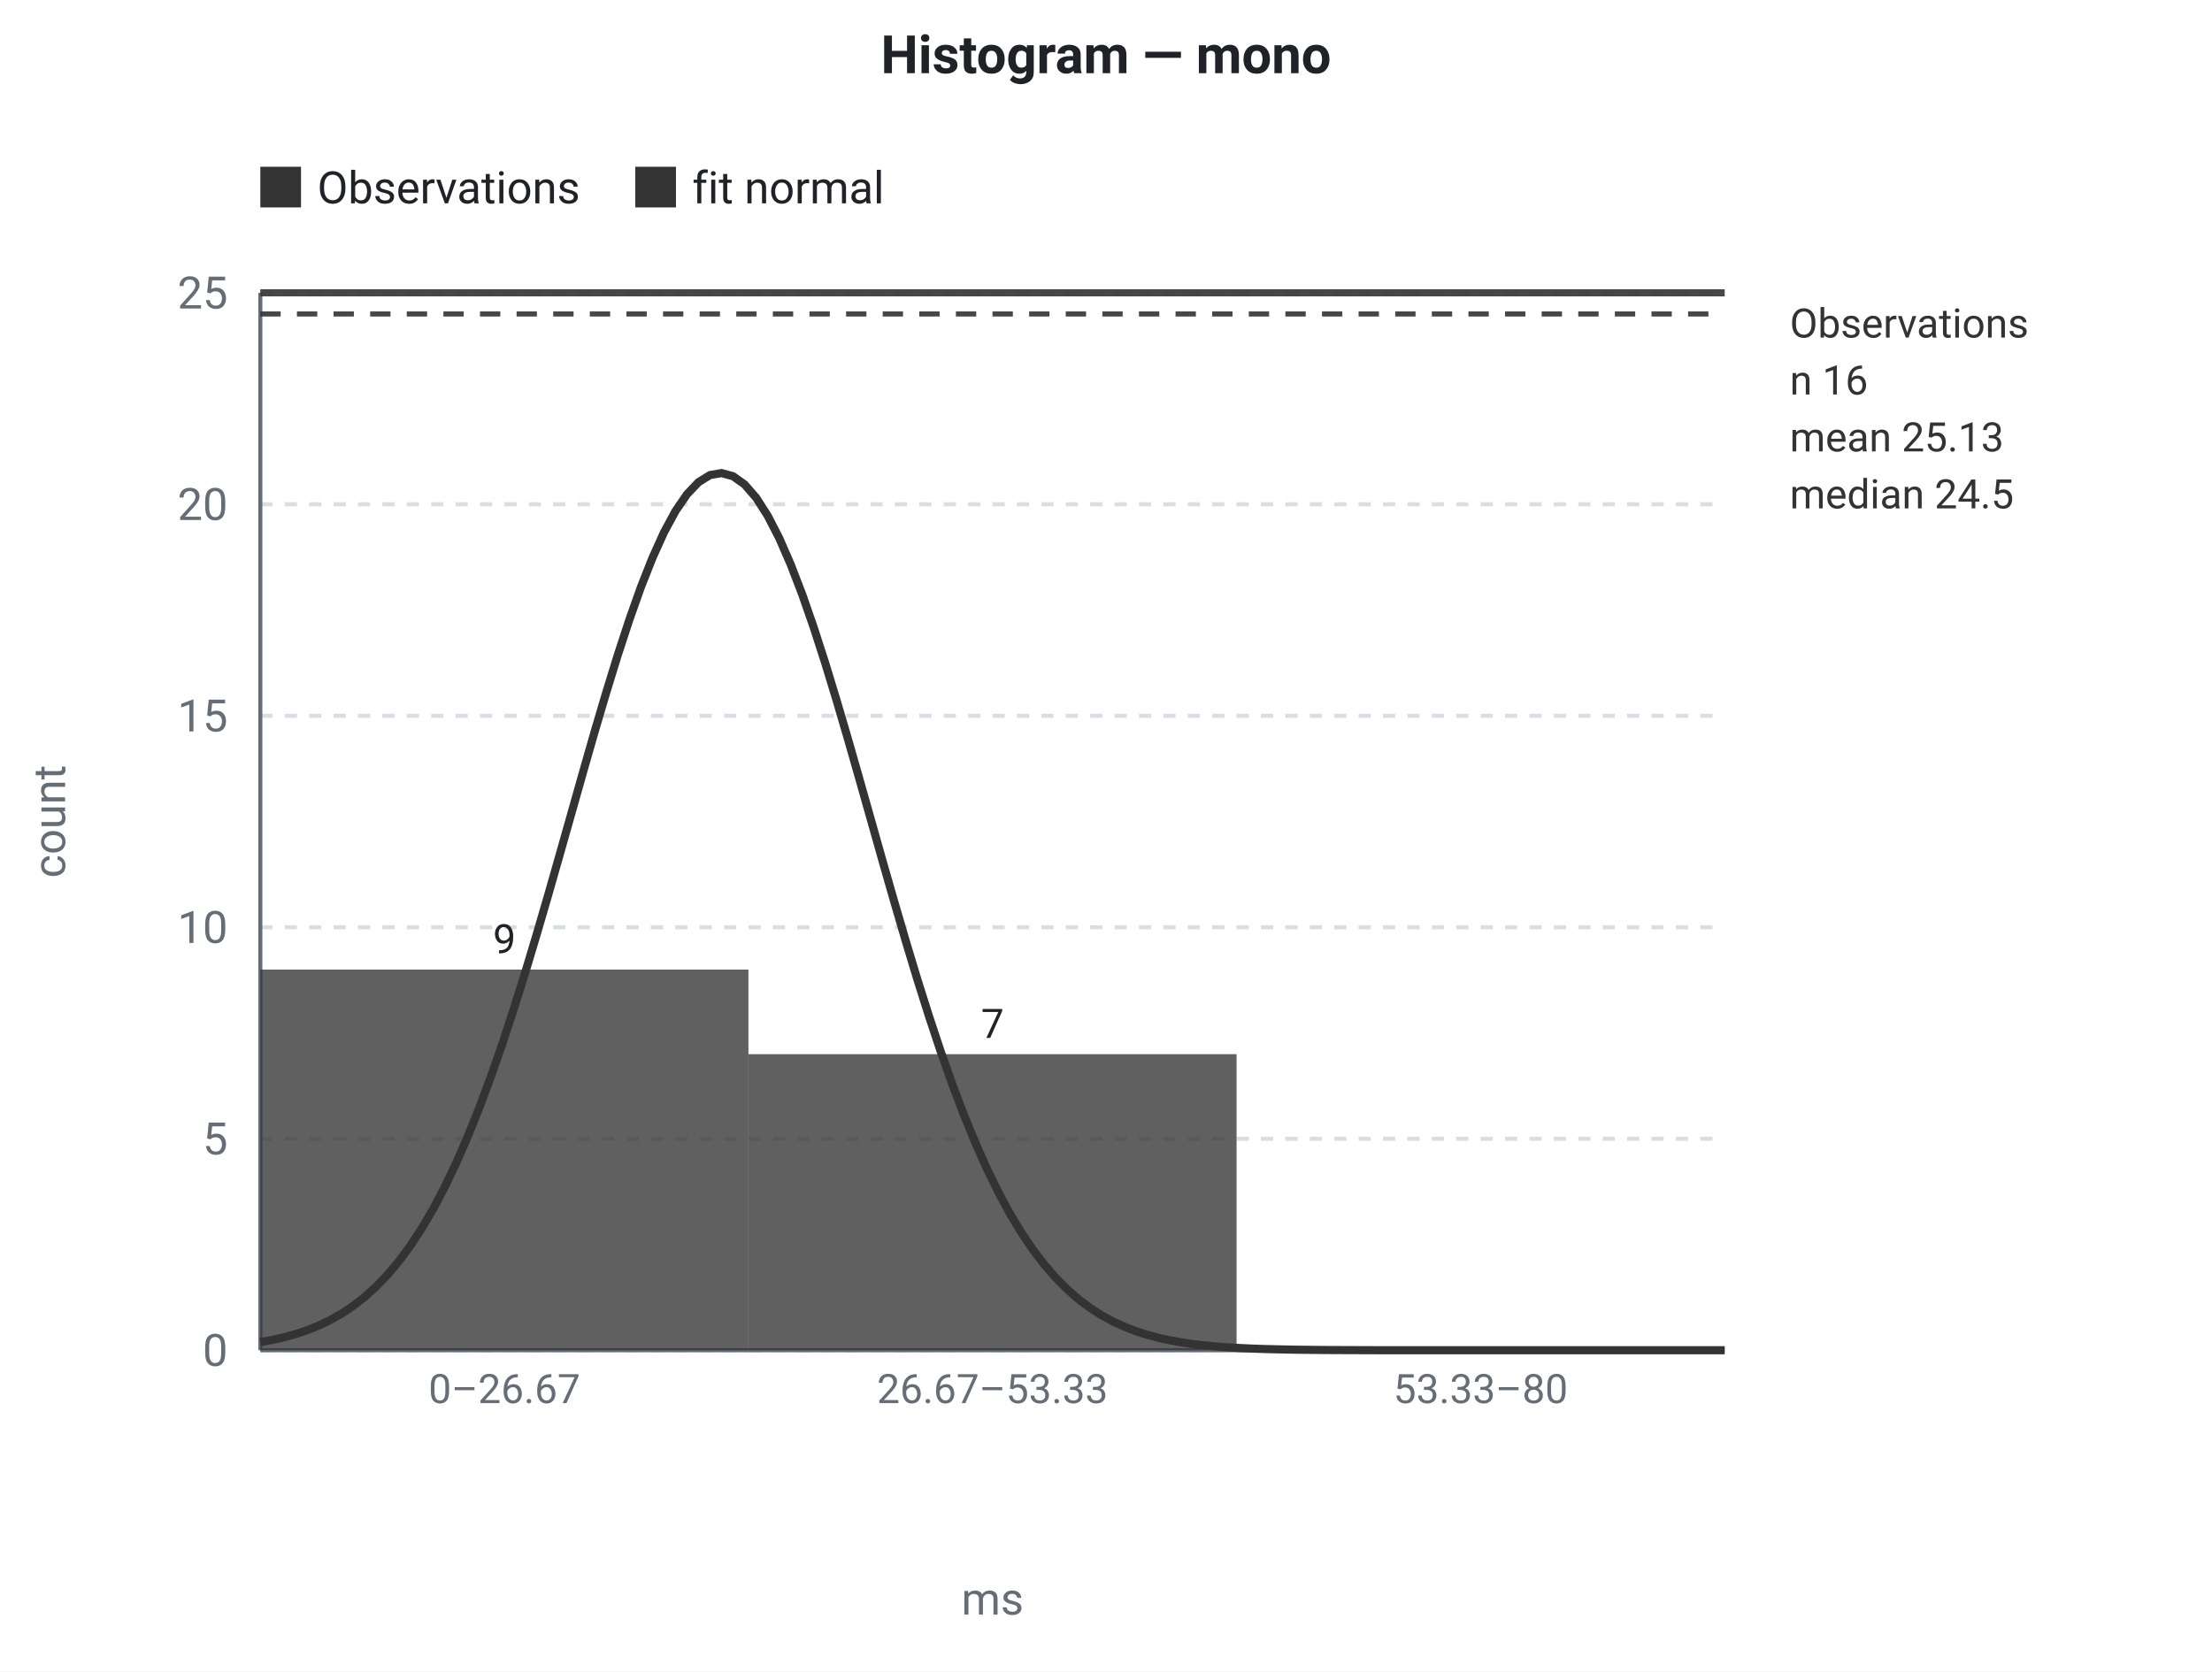
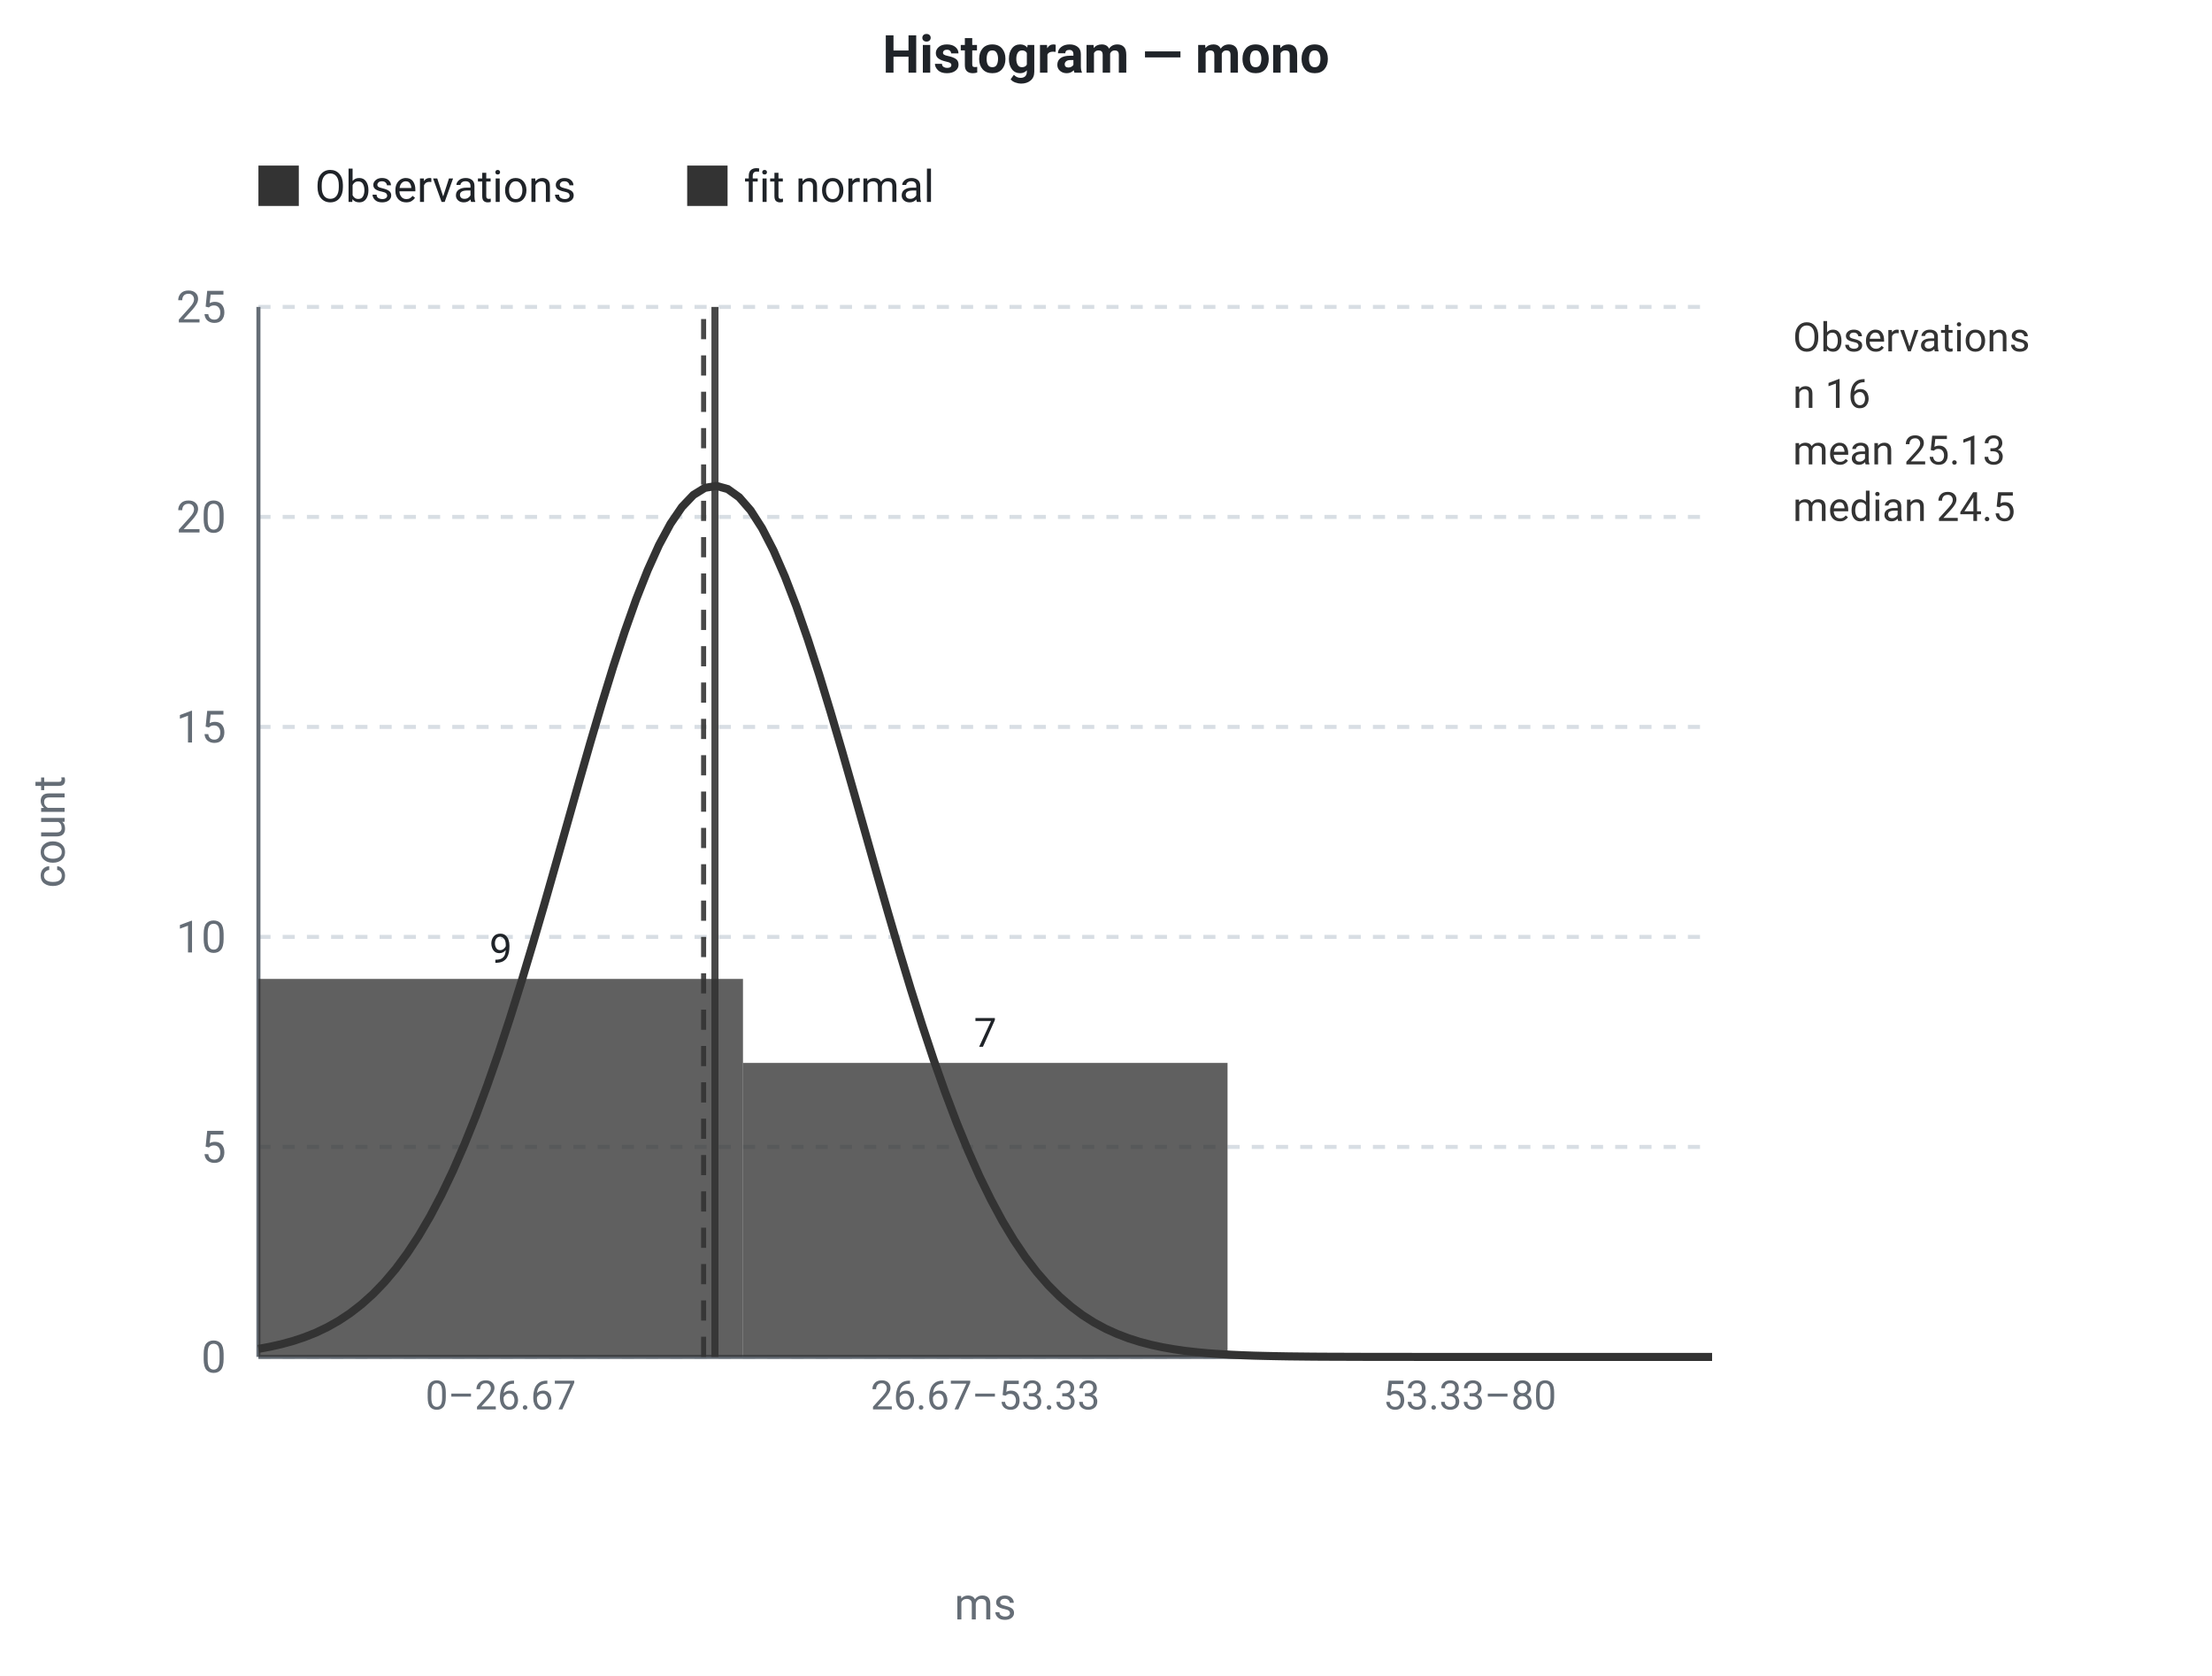
- <svg xmlns="http://www.w3.org/2000/svg" viewBox="0 0 543.8 411" width="543.8" height="411" role="img" font-family="system-ui, -apple-system, &quot;Segoe UI&quot;, Roboto, sans-serif">
-   <rect data-bg="canvas" x="0" y="0" width="543.8" height="411" fill="#ffffff" />
-   <text x="271.9" y="18" fill="#1f2328" font-size="13" text-anchor="middle" font-weight="600">Histogram — mono</text>
+ <svg xmlns="http://www.w3.org/2000/svg" viewBox="0 0 547.8 415" width="547.8" height="415" role="img" font-family="system-ui, -apple-system, &quot;Segoe UI&quot;, Roboto, sans-serif">
+   <rect data-bg="canvas" x="0" y="0" width="547.8" height="415" fill="#ffffff" />
+   <text x="273.9" y="18" fill="#1f2328" font-size="13" text-anchor="middle" font-weight="600">Histogram — mono</text>
  <rect x="64" y="41" width="10" height="10" fill="#333333" />
  <text x="78" y="50" fill="#1f2328" font-size="11" text-anchor="start">Observations</text>
-   <rect x="156.18" y="41" width="10" height="10" fill="#333333" />
-   <text x="170.18" y="50" fill="#1f2328" font-size="11" text-anchor="start">fit normal</text>
-   <line x1="64" y1="332" x2="424" y2="332" stroke="#d8dee4" stroke-width="1" stroke-dasharray="3 3" />
-   <text x="56" y="335.85" fill="#656d76" font-size="11" text-anchor="end">0</text>
-   <line x1="64" y1="280" x2="424" y2="280" stroke="#d8dee4" stroke-width="1" stroke-dasharray="3 3" />
-   <text x="56" y="283.85" fill="#656d76" font-size="11" text-anchor="end">5</text>
-   <line x1="64" y1="228" x2="424" y2="228" stroke="#d8dee4" stroke-width="1" stroke-dasharray="3 3" />
-   <text x="56" y="231.85" fill="#656d76" font-size="11" text-anchor="end">10</text>
-   <line x1="64" y1="176" x2="424" y2="176" stroke="#d8dee4" stroke-width="1" stroke-dasharray="3 3" />
-   <text x="56" y="179.85" fill="#656d76" font-size="11" text-anchor="end">15</text>
-   <line x1="64" y1="124" x2="424" y2="124" stroke="#d8dee4" stroke-width="1" stroke-dasharray="3 3" />
-   <text x="56" y="127.85" fill="#656d76" font-size="11" text-anchor="end">20</text>
-   <line x1="64" y1="72" x2="424" y2="72" stroke="#d8dee4" stroke-width="1" stroke-dasharray="3 3" />
-   <text x="56" y="75.85" fill="#656d76" font-size="11" text-anchor="end">25</text>
-   <text x="16" y="202" fill="#656d76" font-size="11" text-anchor="middle" transform="rotate(-90 16 202)">count</text>
-   <line x1="64" y1="72" x2="64" y2="332" stroke="#656d76" stroke-width="1" />
-   <line x1="64" y1="332" x2="424" y2="332" stroke="#656d76" stroke-width="1" />
-   <rect x="64" y="238.4" width="120" height="93.6" fill="#333333" opacity="0.78" />
-   <text x="124" y="234.4" fill="#1f2328" font-size="10" text-anchor="middle">9</text>
-   <rect x="184" y="259.2" width="120" height="72.8" fill="#333333" opacity="0.78" />
-   <text x="244" y="255.2" fill="#1f2328" font-size="10" text-anchor="middle">7</text>
-   <text x="124" y="345" fill="#656d76" font-size="10" text-anchor="middle">0–26.67</text>
-   <text x="244" y="345" fill="#656d76" font-size="10" text-anchor="middle">26.67–53.33</text>
-   <text x="364" y="345" fill="#656d76" font-size="10" text-anchor="middle">53.33–80</text>
-   <path d="M64 330.01L66.83 329.49L69.67 328.85L72.5 328.08L75.34 327.14L78.17 326.02L81.01 324.67L83.84 323.08L86.68 321.2L89.51 319.01L92.35 316.46L95.18 313.53L98.02 310.17L100.85 306.34L103.69 302.03L106.52 297.2L109.35 291.82L112.19 285.88L115.02 279.38L117.86 272.32L120.69 264.7L123.53 256.56L126.36 247.93L129.2 238.87L132.03 229.43L134.87 219.7L137.7 209.77L140.54 199.74L143.37 189.73L146.2 179.86L149.04 170.26L151.87 161.07L154.71 152.41L157.54 144.42L160.38 137.23L163.21 130.95L166.05 125.69L168.88 121.54L171.72 118.56L174.55 116.81L177.39 116.32L180.22 117.1L183.06 119.13L185.89 122.38L188.72 126.8L191.56 132.3L194.39 138.8L197.23 146.18L200.06 154.33L202.9 163.12L205.73 172.42L208.57 182.09L211.4 192L214.24 202.03L217.07 212.05L219.91 221.94L222.74 231.61L225.57 240.97L228.41 249.94L231.24 258.47L234.08 266.49L236.91 273.98L239.75 280.92L242.58 287.29L245.42 293.09L248.25 298.35L251.09 303.06L253.92 307.26L256.76 310.97L259.59 314.23L262.43 317.08L265.26 319.54L268.09 321.66L270.93 323.47L273.76 325L276.6 326.29L279.43 327.37L282.27 328.27L285.1 329.01L287.94 329.62L290.77 330.11L293.61 330.52L296.44 330.84L299.28 331.1L302.11 331.3L304.94 331.46L307.78 331.59L310.61 331.69L313.45 331.76L316.28 331.82L319.12 331.87L321.95 331.9L324.79 331.93L327.62 331.95L330.46 331.96L333.29 331.97L336.13 331.98L338.96 331.99L341.8 331.99L344.63 331.99L347.46 331.99L350.3 332L353.13 332L355.97 332L358.8 332L361.64 332L364.47 332L367.31 332L370.14 332L372.98 332L375.81 332L378.65 332L381.48 332L384.31 332L387.15 332L389.98 332L392.82 332L395.65 332L398.49 332L401.32 332L404.16 332L406.99 332L409.83 332L412.66 332L415.5 332L418.33 332L421.17 332L424 332" fill="none" stroke="#333333" stroke-width="2" />
-   <line x1="64" y1="72" x2="424" y2="72" stroke="#333333" stroke-width="1.75" opacity="0.9" />
-   <line x1="64" y1="77.2" x2="424" y2="77.2" stroke="#333333" stroke-width="1.25" stroke-dasharray="5 4" opacity="0.9" />
-   <text x="440" y="83" fill="#333333" font-size="10" text-anchor="start">Observations</text>
-   <text x="440" y="97" fill="#333333" font-size="10" text-anchor="start">n 16</text>
-   <text x="440" y="111" fill="#333333" font-size="10" text-anchor="start">mean 25.13</text>
-   <text x="440" y="125" fill="#333333" font-size="10" text-anchor="start">median 24.5</text>
-   <text x="244" y="397" fill="#656d76" font-size="11" text-anchor="middle">ms</text>
+   <rect x="170.18" y="41" width="10" height="10" fill="#333333" />
+   <text x="184.18" y="50" fill="#1f2328" font-size="11" text-anchor="start">fit normal</text>
+   <line x1="64" y1="336" x2="424" y2="336" stroke="#d8dee4" stroke-width="1" stroke-dasharray="3 3" />
+   <text x="56" y="339.85" fill="#656d76" font-size="11" text-anchor="end">0</text>
+   <line x1="64" y1="284" x2="424" y2="284" stroke="#d8dee4" stroke-width="1" stroke-dasharray="3 3" />
+   <text x="56" y="287.85" fill="#656d76" font-size="11" text-anchor="end">5</text>
+   <line x1="64" y1="232" x2="424" y2="232" stroke="#d8dee4" stroke-width="1" stroke-dasharray="3 3" />
+   <text x="56" y="235.85" fill="#656d76" font-size="11" text-anchor="end">10</text>
+   <line x1="64" y1="180" x2="424" y2="180" stroke="#d8dee4" stroke-width="1" stroke-dasharray="3 3" />
+   <text x="56" y="183.85" fill="#656d76" font-size="11" text-anchor="end">15</text>
+   <line x1="64" y1="128" x2="424" y2="128" stroke="#d8dee4" stroke-width="1" stroke-dasharray="3 3" />
+   <text x="56" y="131.85" fill="#656d76" font-size="11" text-anchor="end">20</text>
+   <line x1="64" y1="76" x2="424" y2="76" stroke="#d8dee4" stroke-width="1" stroke-dasharray="3 3" />
+   <text x="56" y="79.85" fill="#656d76" font-size="11" text-anchor="end">25</text>
+   <text x="16" y="206" fill="#656d76" font-size="11" text-anchor="middle" transform="rotate(-90 16 206)">count</text>
+   <line x1="64" y1="76" x2="64" y2="336" stroke="#656d76" stroke-width="1" />
+   <line x1="64" y1="336" x2="424" y2="336" stroke="#656d76" stroke-width="1" />
+   <rect x="64" y="242.4" width="120" height="93.6" fill="#333333" opacity="0.78" />
+   <text x="124" y="238.4" fill="#1f2328" font-size="10" text-anchor="middle">9</text>
+   <rect x="184" y="263.2" width="120" height="72.8" fill="#333333" opacity="0.78" />
+   <text x="244" y="259.2" fill="#1f2328" font-size="10" text-anchor="middle">7</text>
+   <text x="124" y="349" fill="#656d76" font-size="10" text-anchor="middle">0–26.67</text>
+   <text x="244" y="349" fill="#656d76" font-size="10" text-anchor="middle">26.67–53.33</text>
+   <text x="364" y="349" fill="#656d76" font-size="10" text-anchor="middle">53.33–80</text>
+   <path d="M64 334.01L66.83 333.49L69.67 332.85L72.5 332.08L75.34 331.14L78.17 330.02L81.01 328.67L83.84 327.08L86.68 325.2L89.51 323.01L92.35 320.46L95.18 317.53L98.02 314.17L100.85 310.34L103.69 306.03L106.52 301.2L109.35 295.82L112.19 289.88L115.02 283.38L117.86 276.32L120.69 268.7L123.53 260.56L126.36 251.93L129.2 242.87L132.03 233.43L134.87 223.7L137.7 213.77L140.54 203.74L143.37 193.73L146.2 183.86L149.04 174.26L151.87 165.07L154.71 156.41L157.54 148.42L160.38 141.23L163.21 134.95L166.05 129.69L168.88 125.54L171.72 122.56L174.55 120.81L177.39 120.32L180.22 121.1L183.06 123.13L185.89 126.38L188.72 130.8L191.56 136.3L194.39 142.8L197.23 150.18L200.06 158.33L202.9 167.12L205.73 176.42L208.57 186.09L211.4 196L214.24 206.03L217.07 216.05L219.91 225.94L222.74 235.61L225.57 244.97L228.41 253.94L231.24 262.47L234.08 270.49L236.91 277.98L239.75 284.92L242.58 291.29L245.42 297.09L248.25 302.35L251.09 307.06L253.92 311.26L256.76 314.97L259.59 318.23L262.43 321.08L265.26 323.54L268.09 325.66L270.93 327.47L273.76 329L276.6 330.29L279.43 331.37L282.27 332.27L285.1 333.01L287.94 333.62L290.77 334.11L293.61 334.52L296.44 334.84L299.28 335.1L302.11 335.3L304.94 335.46L307.78 335.59L310.61 335.69L313.45 335.76L316.28 335.82L319.12 335.87L321.95 335.9L324.79 335.93L327.62 335.95L330.46 335.96L333.29 335.97L336.13 335.98L338.96 335.99L341.8 335.99L344.63 335.99L347.46 335.99L350.3 336L353.13 336L355.97 336L358.8 336L361.64 336L364.47 336L367.31 336L370.14 336L372.98 336L375.81 336L378.65 336L381.48 336L384.31 336L387.15 336L389.98 336L392.82 336L395.65 336L398.49 336L401.32 336L404.16 336L406.99 336L409.83 336L412.66 336L415.5 336L418.33 336L421.17 336L424 336" fill="none" stroke="#333333" stroke-width="2" />
+   <line x1="177.06" y1="336" x2="177.06" y2="76" stroke="#333333" stroke-width="1.75" opacity="0.9" />
+   <line x1="174.25" y1="336" x2="174.25" y2="76" stroke="#333333" stroke-width="1.25" stroke-dasharray="5 4" opacity="0.9" />
+   <text x="444" y="87" fill="#333333" font-size="10" text-anchor="start">Observations</text>
+   <text x="444" y="101" fill="#333333" font-size="10" text-anchor="start">n 16</text>
+   <text x="444" y="115" fill="#333333" font-size="10" text-anchor="start">mean 25.13</text>
+   <text x="444" y="129" fill="#333333" font-size="10" text-anchor="start">median 24.5</text>
+   <text x="244" y="401" fill="#656d76" font-size="11" text-anchor="middle">ms</text>
</svg>
